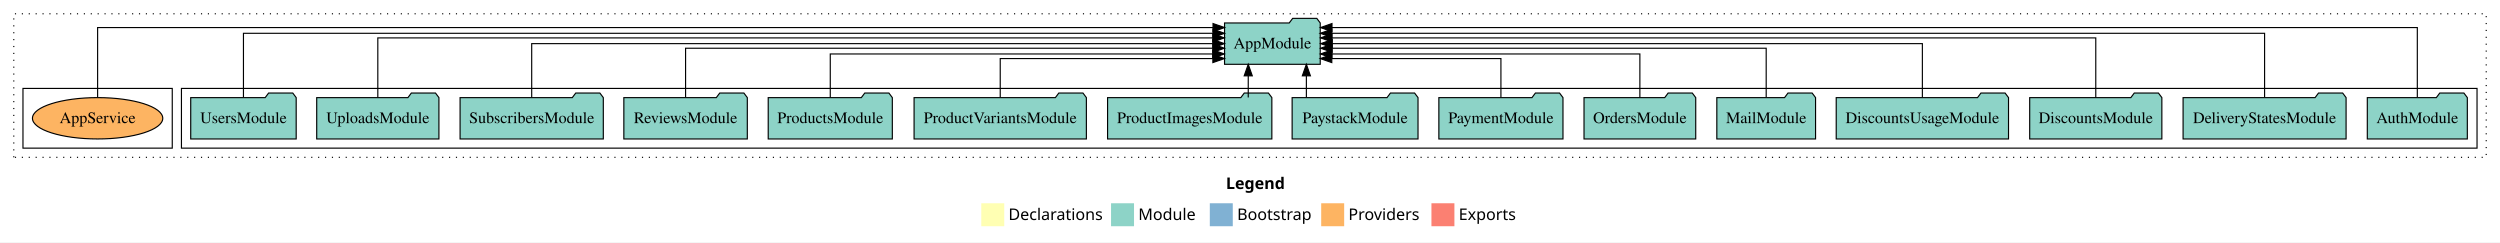
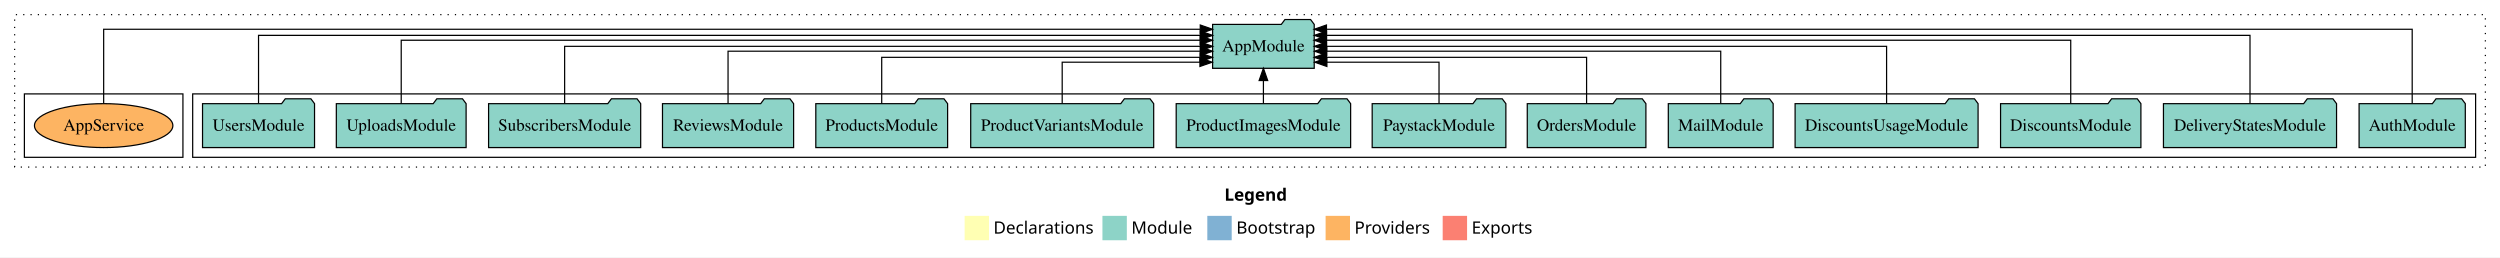
- <svg xmlns="http://www.w3.org/2000/svg" width="2177pt" height="211pt" viewBox="0.00 0.00 2177.00 211.00">
+ <svg xmlns="http://www.w3.org/2000/svg" width="2050pt" height="211pt" viewBox="0.00 0.00 2050.00 211.00">
  <g id="graph0" class="graph" transform="scale(1 1) rotate(0) translate(4 207)">
-     <polygon fill="white" stroke="transparent" points="-4,4 -4,-207 2173,-207 2173,4 -4,4" />
-     <text text-anchor="start" x="1063.51" y="-42.4" font-family="Times-12" font-weight="bold" font-size="14.00">Legend</text>
-     <polygon fill="#ffffb3" stroke="transparent" points="850.5,-10 850.5,-30 870.5,-30 870.5,-10 850.5,-10" />
-     <text text-anchor="start" x="874.13" y="-15.4" font-family="Times-12" font-size="14.00">  Declarations</text>
-     <polygon fill="#8dd3c7" stroke="transparent" points="963.5,-10 963.5,-30 983.5,-30 983.5,-10 963.5,-10" />
-     <text text-anchor="start" x="987.23" y="-15.4" font-family="Times-12" font-size="14.00">  Module</text>
-     <polygon fill="#80b1d3" stroke="transparent" points="1049.5,-10 1049.5,-30 1069.5,-30 1069.5,-10 1049.5,-10" />
-     <text text-anchor="start" x="1073.28" y="-15.4" font-family="Times-12" font-size="14.00">  Bootstrap</text>
-     <polygon fill="#fdb462" stroke="transparent" points="1146.5,-10 1146.5,-30 1166.5,-30 1166.5,-10 1146.5,-10" />
-     <text text-anchor="start" x="1170.17" y="-15.4" font-family="Times-12" font-size="14.00">  Providers</text>
-     <polygon fill="#fb8072" stroke="transparent" points="1242.5,-10 1242.5,-30 1262.5,-30 1262.5,-10 1242.5,-10" />
-     <text text-anchor="start" x="1266.23" y="-15.4" font-family="Times-12" font-size="14.00">  Exports</text>
+     <polygon fill="white" stroke="transparent" points="-4,4 -4,-207 2046,-207 2046,4 -4,4" />
+     <text text-anchor="start" x="1000.01" y="-42.4" font-family="Times-12" font-weight="bold" font-size="14.00">Legend</text>
+     <polygon fill="#ffffb3" stroke="transparent" points="787,-10 787,-30 807,-30 807,-10 787,-10" />
+     <text text-anchor="start" x="810.63" y="-15.4" font-family="Times-12" font-size="14.00">  Declarations</text>
+     <polygon fill="#8dd3c7" stroke="transparent" points="900,-10 900,-30 920,-30 920,-10 900,-10" />
+     <text text-anchor="start" x="923.73" y="-15.4" font-family="Times-12" font-size="14.00">  Module</text>
+     <polygon fill="#80b1d3" stroke="transparent" points="986,-10 986,-30 1006,-30 1006,-10 986,-10" />
+     <text text-anchor="start" x="1009.78" y="-15.4" font-family="Times-12" font-size="14.00">  Bootstrap</text>
+     <polygon fill="#fdb462" stroke="transparent" points="1083,-10 1083,-30 1103,-30 1103,-10 1083,-10" />
+     <text text-anchor="start" x="1106.67" y="-15.4" font-family="Times-12" font-size="14.00">  Providers</text>
+     <polygon fill="#fb8072" stroke="transparent" points="1179,-10 1179,-30 1199,-30 1199,-10 1179,-10" />
+     <text text-anchor="start" x="1202.73" y="-15.4" font-family="Times-12" font-size="14.00">  Exports</text>
    <g id="clust1" class="cluster">
-       <polygon fill="none" stroke="black" stroke-dasharray="1,5" points="8,-70 8,-195 2161,-195 2161,-70 8,-70" />
+       <polygon fill="none" stroke="black" stroke-dasharray="1,5" points="8,-70 8,-195 2034,-195 2034,-70 8,-70" />
    </g>
    <g id="clust3" class="cluster">
-       <polygon fill="none" stroke="black" points="154,-78 154,-130 2153,-130 2153,-78 154,-78" />
+       <polygon fill="none" stroke="black" points="154,-78 154,-130 2026,-130 2026,-78 154,-78" />
    </g>
    <g id="clust6" class="cluster">
      <polygon fill="none" stroke="black" points="16,-78 16,-130 146,-130 146,-78 16,-78" />
    </g>
    <g id="node1" class="node">
-       <polygon fill="#8dd3c7" stroke="black" points="2144.55,-122 2141.55,-126 2120.55,-126 2117.55,-122 2057.45,-122 2057.45,-86 2144.55,-86 2144.55,-122" />
-       <text text-anchor="middle" x="2101" y="-99.8" font-family="Times,serif" font-size="14.00">AuthModule</text>
+       <polygon fill="#8dd3c7" stroke="black" points="2017.55,-122 2014.55,-126 1993.55,-126 1990.55,-122 1930.45,-122 1930.45,-86 2017.55,-86 2017.55,-122" />
+       <text text-anchor="middle" x="1974" y="-99.8" font-family="Times,serif" font-size="14.00">AuthModule</text>
    </g>
-     <g id="node16" class="node">
-       <polygon fill="#8dd3c7" stroke="black" points="1145.66,-187 1142.66,-191 1121.66,-191 1118.66,-187 1062.34,-187 1062.34,-151 1145.66,-151 1145.66,-187" />
-       <text text-anchor="middle" x="1104" y="-164.8" font-family="Times,serif" font-size="14.00">AppModule</text>
+     <g id="node15" class="node">
+       <polygon fill="#8dd3c7" stroke="black" points="1073.66,-187 1070.66,-191 1049.66,-191 1046.66,-187 990.34,-187 990.34,-151 1073.66,-151 1073.66,-187" />
+       <text text-anchor="middle" x="1032" y="-164.8" font-family="Times,serif" font-size="14.00">AppModule</text>
    </g>
    <g id="edge1" class="edge">
-       <path fill="none" stroke="black" d="M2101,-122.32C2101,-145.66 2101,-183 2101,-183 2101,-183 1155.89,-183 1155.89,-183" />
-       <polygon fill="black" stroke="black" points="1155.89,-179.5 1145.89,-183 1155.89,-186.5 1155.89,-179.5" />
+       <path fill="none" stroke="black" d="M1974,-122.32C1974,-145.66 1974,-183 1974,-183 1974,-183 1083.69,-183 1083.69,-183" />
+       <polygon fill="black" stroke="black" points="1083.69,-179.5 1073.69,-183 1083.69,-186.5 1083.69,-179.5" />
    </g>
    <g id="node2" class="node">
-       <polygon fill="#8dd3c7" stroke="black" points="2038.97,-122 2035.97,-126 2014.97,-126 2011.97,-122 1897.03,-122 1897.03,-86 2038.97,-86 2038.97,-122" />
-       <text text-anchor="middle" x="1968" y="-99.8" font-family="Times,serif" font-size="14.00">DeliveryStatesModule</text>
+       <polygon fill="#8dd3c7" stroke="black" points="1911.97,-122 1908.97,-126 1887.97,-126 1884.97,-122 1770.03,-122 1770.03,-86 1911.97,-86 1911.97,-122" />
+       <text text-anchor="middle" x="1841" y="-99.8" font-family="Times,serif" font-size="14.00">DeliveryStatesModule</text>
    </g>
    <g id="edge2" class="edge">
-       <path fill="none" stroke="black" d="M1968,-122.29C1968,-144.21 1968,-178 1968,-178 1968,-178 1155.67,-178 1155.67,-178" />
-       <polygon fill="black" stroke="black" points="1155.67,-174.5 1145.67,-178 1155.67,-181.5 1155.67,-174.5" />
+       <path fill="none" stroke="black" d="M1841,-122.29C1841,-144.21 1841,-178 1841,-178 1841,-178 1083.79,-178 1083.79,-178" />
+       <polygon fill="black" stroke="black" points="1083.79,-174.5 1073.79,-178 1083.79,-181.5 1083.79,-174.5" />
    </g>
    <g id="node3" class="node">
-       <polygon fill="#8dd3c7" stroke="black" points="1878.54,-122 1875.54,-126 1854.54,-126 1851.54,-122 1763.46,-122 1763.46,-86 1878.54,-86 1878.54,-122" />
-       <text text-anchor="middle" x="1821" y="-99.8" font-family="Times,serif" font-size="14.00">DiscountsModule</text>
+       <polygon fill="#8dd3c7" stroke="black" points="1751.54,-122 1748.54,-126 1727.54,-126 1724.54,-122 1636.46,-122 1636.46,-86 1751.54,-86 1751.54,-122" />
+       <text text-anchor="middle" x="1694" y="-99.8" font-family="Times,serif" font-size="14.00">DiscountsModule</text>
    </g>
    <g id="edge3" class="edge">
-       <path fill="none" stroke="black" d="M1821,-122.03C1821,-142.77 1821,-174 1821,-174 1821,-174 1155.91,-174 1155.91,-174" />
-       <polygon fill="black" stroke="black" points="1155.91,-170.5 1145.91,-174 1155.91,-177.5 1155.91,-170.5" />
+       <path fill="none" stroke="black" d="M1694,-122.03C1694,-142.77 1694,-174 1694,-174 1694,-174 1083.66,-174 1083.66,-174" />
+       <polygon fill="black" stroke="black" points="1083.66,-170.5 1073.66,-174 1083.66,-177.5 1083.66,-170.5" />
    </g>
    <g id="node4" class="node">
-       <polygon fill="#8dd3c7" stroke="black" points="1745.02,-122 1742.02,-126 1721.02,-126 1718.02,-122 1594.98,-122 1594.98,-86 1745.02,-86 1745.02,-122" />
-       <text text-anchor="middle" x="1670" y="-99.8" font-family="Times,serif" font-size="14.00">DiscountsUsageModule</text>
+       <polygon fill="#8dd3c7" stroke="black" points="1618.02,-122 1615.02,-126 1594.02,-126 1591.02,-122 1467.98,-122 1467.98,-86 1618.02,-86 1618.02,-122" />
+       <text text-anchor="middle" x="1543" y="-99.8" font-family="Times,serif" font-size="14.00">DiscountsUsageModule</text>
    </g>
    <g id="edge4" class="edge">
-       <path fill="none" stroke="black" d="M1670,-122.11C1670,-141.34 1670,-169 1670,-169 1670,-169 1156.08,-169 1156.08,-169" />
-       <polygon fill="black" stroke="black" points="1156.08,-165.5 1146.08,-169 1156.08,-172.5 1156.08,-165.5" />
+       <path fill="none" stroke="black" d="M1543,-122.11C1543,-141.34 1543,-169 1543,-169 1543,-169 1083.82,-169 1083.82,-169" />
+       <polygon fill="black" stroke="black" points="1083.82,-165.5 1073.82,-169 1083.82,-172.5 1083.82,-165.5" />
    </g>
    <g id="node5" class="node">
-       <polygon fill="#8dd3c7" stroke="black" points="1576.99,-122 1573.99,-126 1552.99,-126 1549.99,-122 1491.01,-122 1491.01,-86 1576.99,-86 1576.99,-122" />
-       <text text-anchor="middle" x="1534" y="-99.8" font-family="Times,serif" font-size="14.00">MailModule</text>
+       <polygon fill="#8dd3c7" stroke="black" points="1449.99,-122 1446.99,-126 1425.99,-126 1422.99,-122 1364.01,-122 1364.01,-86 1449.99,-86 1449.99,-122" />
+       <text text-anchor="middle" x="1407" y="-99.8" font-family="Times,serif" font-size="14.00">MailModule</text>
    </g>
    <g id="edge5" class="edge">
-       <path fill="none" stroke="black" d="M1534,-122.3C1534,-140.27 1534,-165 1534,-165 1534,-165 1156.01,-165 1156.01,-165" />
-       <polygon fill="black" stroke="black" points="1156.01,-161.5 1146.01,-165 1156.01,-168.5 1156.01,-161.5" />
+       <path fill="none" stroke="black" d="M1407,-122.3C1407,-140.27 1407,-165 1407,-165 1407,-165 1083.93,-165 1083.93,-165" />
+       <polygon fill="black" stroke="black" points="1083.93,-161.5 1073.93,-165 1083.93,-168.5 1083.93,-161.5" />
    </g>
    <g id="node6" class="node">
-       <polygon fill="#8dd3c7" stroke="black" points="1472.64,-122 1469.64,-126 1448.64,-126 1445.64,-122 1375.36,-122 1375.36,-86 1472.64,-86 1472.64,-122" />
-       <text text-anchor="middle" x="1424" y="-99.8" font-family="Times,serif" font-size="14.00">OrdersModule</text>
+       <polygon fill="#8dd3c7" stroke="black" points="1345.64,-122 1342.64,-126 1321.64,-126 1318.64,-122 1248.36,-122 1248.36,-86 1345.64,-86 1345.64,-122" />
+       <text text-anchor="middle" x="1297" y="-99.8" font-family="Times,serif" font-size="14.00">OrdersModule</text>
    </g>
    <g id="edge6" class="edge">
-       <path fill="none" stroke="black" d="M1424,-122.03C1424,-138.4 1424,-160 1424,-160 1424,-160 1155.83,-160 1155.83,-160" />
-       <polygon fill="black" stroke="black" points="1155.83,-156.5 1145.83,-160 1155.83,-163.5 1155.83,-156.5" />
+       <path fill="none" stroke="black" d="M1297,-122.03C1297,-138.4 1297,-160 1297,-160 1297,-160 1083.7,-160 1083.7,-160" />
+       <polygon fill="black" stroke="black" points="1083.7,-156.5 1073.7,-160 1083.7,-163.5 1083.7,-156.5" />
    </g>
    <g id="node7" class="node">
-       <polygon fill="#8dd3c7" stroke="black" points="1357.04,-122 1354.04,-126 1333.04,-126 1330.04,-122 1248.96,-122 1248.96,-86 1357.04,-86 1357.04,-122" />
-       <text text-anchor="middle" x="1303" y="-99.8" font-family="Times,serif" font-size="14.00">PaymentModule</text>
-     </g>
-     <g id="edge7" class="edge">
-       <path fill="none" stroke="black" d="M1303,-122.19C1303,-137.18 1303,-156 1303,-156 1303,-156 1155.72,-156 1155.72,-156" />
-       <polygon fill="black" stroke="black" points="1155.72,-152.5 1145.72,-156 1155.72,-159.5 1155.72,-152.5" />
-     </g>
-     <g id="node8" class="node">
      <polygon fill="#8dd3c7" stroke="black" points="1230.81,-122 1227.81,-126 1206.81,-126 1203.81,-122 1121.19,-122 1121.19,-86 1230.81,-86 1230.81,-122" />
      <text text-anchor="middle" x="1176" y="-99.8" font-family="Times,serif" font-size="14.00">PaystackModule</text>
    </g>
-     <g id="edge8" class="edge">
-       <path fill="none" stroke="black" d="M1133.59,-122.11C1133.59,-122.11 1133.59,-140.99 1133.59,-140.99" />
-       <polygon fill="black" stroke="black" points="1130.09,-140.99 1133.59,-150.99 1137.09,-140.99 1130.09,-140.99" />
+     <g id="edge7" class="edge">
+       <path fill="none" stroke="black" d="M1176,-122.19C1176,-137.18 1176,-156 1176,-156 1176,-156 1084.04,-156 1084.04,-156" />
+       <polygon fill="black" stroke="black" points="1084.04,-152.5 1074.04,-156 1084.04,-159.5 1084.04,-152.5" />
    </g>
-     <g id="node9" class="node">
+     <g id="node8" class="node">
      <polygon fill="#8dd3c7" stroke="black" points="1103.52,-122 1100.52,-126 1079.52,-126 1076.52,-122 960.48,-122 960.48,-86 1103.52,-86 1103.52,-122" />
      <text text-anchor="middle" x="1032" y="-99.8" font-family="Times,serif" font-size="14.00">ProductImagesModule</text>
    </g>
-     <g id="edge9" class="edge">
-       <path fill="none" stroke="black" d="M1082.97,-122.11C1082.97,-122.11 1082.97,-140.99 1082.97,-140.99" />
-       <polygon fill="black" stroke="black" points="1079.47,-140.99 1082.97,-150.99 1086.47,-140.99 1079.47,-140.99" />
+     <g id="edge8" class="edge">
+       <path fill="none" stroke="black" d="M1032,-122.11C1032,-122.11 1032,-140.99 1032,-140.99" />
+       <polygon fill="black" stroke="black" points="1028.5,-140.99 1032,-150.99 1035.5,-140.99 1028.5,-140.99" />
    </g>
-     <g id="node10" class="node">
+     <g id="node9" class="node">
      <polygon fill="#8dd3c7" stroke="black" points="942.02,-122 939.02,-126 918.02,-126 915.02,-122 791.98,-122 791.98,-86 942.02,-86 942.02,-122" />
      <text text-anchor="middle" x="867" y="-99.8" font-family="Times,serif" font-size="14.00">ProductVariantsModule</text>
    </g>
-     <g id="edge10" class="edge">
-       <path fill="none" stroke="black" d="M867,-122.19C867,-137.18 867,-156 867,-156 867,-156 1052.17,-156 1052.17,-156" />
-       <polygon fill="black" stroke="black" points="1052.17,-159.5 1062.17,-156 1052.17,-152.5 1052.17,-159.5" />
+     <g id="edge9" class="edge">
+       <path fill="none" stroke="black" d="M867,-122.19C867,-137.18 867,-156 867,-156 867,-156 979.94,-156 979.94,-156" />
+       <polygon fill="black" stroke="black" points="979.94,-159.5 989.94,-156 979.94,-152.5 979.94,-159.5" />
    </g>
-     <g id="node11" class="node">
+     <g id="node10" class="node">
      <polygon fill="#8dd3c7" stroke="black" points="773.04,-122 770.04,-126 749.04,-126 746.04,-122 664.96,-122 664.96,-86 773.04,-86 773.04,-122" />
      <text text-anchor="middle" x="719" y="-99.8" font-family="Times,serif" font-size="14.00">ProductsModule</text>
    </g>
-     <g id="edge11" class="edge">
-       <path fill="none" stroke="black" d="M719,-122.03C719,-138.4 719,-160 719,-160 719,-160 1052.07,-160 1052.07,-160" />
-       <polygon fill="black" stroke="black" points="1052.07,-163.5 1062.07,-160 1052.07,-156.5 1052.07,-163.5" />
+     <g id="edge10" class="edge">
+       <path fill="none" stroke="black" d="M719,-122.03C719,-138.4 719,-160 719,-160 719,-160 980.11,-160 980.11,-160" />
+       <polygon fill="black" stroke="black" points="980.11,-163.5 990.11,-160 980.11,-156.5 980.11,-163.5" />
    </g>
-     <g id="node12" class="node">
+     <g id="node11" class="node">
      <polygon fill="#8dd3c7" stroke="black" points="646.76,-122 643.76,-126 622.76,-126 619.76,-122 539.24,-122 539.24,-86 646.76,-86 646.76,-122" />
      <text text-anchor="middle" x="593" y="-99.8" font-family="Times,serif" font-size="14.00">ReviewsModule</text>
    </g>
-     <g id="edge12" class="edge">
-       <path fill="none" stroke="black" d="M593,-122.3C593,-140.27 593,-165 593,-165 593,-165 1052.18,-165 1052.18,-165" />
-       <polygon fill="black" stroke="black" points="1052.18,-168.5 1062.18,-165 1052.18,-161.5 1052.18,-168.5" />
+     <g id="edge11" class="edge">
+       <path fill="none" stroke="black" d="M593,-122.3C593,-140.27 593,-165 593,-165 593,-165 980.3,-165 980.3,-165" />
+       <polygon fill="black" stroke="black" points="980.3,-168.5 990.3,-165 980.3,-161.5 980.3,-168.5" />
    </g>
-     <g id="node13" class="node">
+     <g id="node12" class="node">
      <polygon fill="#8dd3c7" stroke="black" points="521.36,-122 518.36,-126 497.36,-126 494.36,-122 396.64,-122 396.64,-86 521.36,-86 521.36,-122" />
      <text text-anchor="middle" x="459" y="-99.8" font-family="Times,serif" font-size="14.00">SubscribersModule</text>
    </g>
-     <g id="edge13" class="edge">
-       <path fill="none" stroke="black" d="M459,-122.11C459,-141.34 459,-169 459,-169 459,-169 1052.18,-169 1052.18,-169" />
-       <polygon fill="black" stroke="black" points="1052.18,-172.5 1062.18,-169 1052.18,-165.5 1052.18,-172.5" />
+     <g id="edge12" class="edge">
+       <path fill="none" stroke="black" d="M459,-122.11C459,-141.34 459,-169 459,-169 459,-169 980.33,-169 980.33,-169" />
+       <polygon fill="black" stroke="black" points="980.33,-172.5 990.33,-169 980.33,-165.5 980.33,-172.5" />
    </g>
-     <g id="node14" class="node">
+     <g id="node13" class="node">
      <polygon fill="#8dd3c7" stroke="black" points="378.21,-122 375.21,-126 354.21,-126 351.21,-122 271.79,-122 271.79,-86 378.21,-86 378.21,-122" />
      <text text-anchor="middle" x="325" y="-99.8" font-family="Times,serif" font-size="14.00">UploadsModule</text>
    </g>
-     <g id="edge14" class="edge">
-       <path fill="none" stroke="black" d="M325,-122.03C325,-142.77 325,-174 325,-174 325,-174 1052.12,-174 1052.12,-174" />
-       <polygon fill="black" stroke="black" points="1052.12,-177.5 1062.12,-174 1052.12,-170.5 1052.12,-177.5" />
+     <g id="edge13" class="edge">
+       <path fill="none" stroke="black" d="M325,-122.03C325,-142.77 325,-174 325,-174 325,-174 980.15,-174 980.15,-174" />
+       <polygon fill="black" stroke="black" points="980.15,-177.5 990.15,-174 980.15,-170.5 980.15,-177.5" />
    </g>
-     <g id="node15" class="node">
+     <g id="node14" class="node">
      <polygon fill="#8dd3c7" stroke="black" points="253.92,-122 250.92,-126 229.92,-126 226.92,-122 162.08,-122 162.08,-86 253.92,-86 253.92,-122" />
      <text text-anchor="middle" x="208" y="-99.8" font-family="Times,serif" font-size="14.00">UsersModule</text>
    </g>
-     <g id="edge15" class="edge">
-       <path fill="none" stroke="black" d="M208,-122.29C208,-144.21 208,-178 208,-178 208,-178 1052.28,-178 1052.28,-178" />
-       <polygon fill="black" stroke="black" points="1052.28,-181.5 1062.28,-178 1052.28,-174.5 1052.28,-181.5" />
+     <g id="edge14" class="edge">
+       <path fill="none" stroke="black" d="M208,-122.29C208,-144.21 208,-178 208,-178 208,-178 980.29,-178 980.29,-178" />
+       <polygon fill="black" stroke="black" points="980.29,-181.5 990.29,-178 980.29,-174.5 980.29,-181.5" />
    </g>
-     <g id="node17" class="node">
+     <g id="node16" class="node">
      <ellipse fill="#fdb462" stroke="black" cx="81" cy="-104" rx="56.74" ry="18" />
      <text text-anchor="middle" x="81" y="-99.8" font-family="Times,serif" font-size="14.00">AppService</text>
    </g>
-     <g id="edge16" class="edge">
-       <path fill="none" stroke="black" d="M81,-122.32C81,-145.66 81,-183 81,-183 81,-183 1052.31,-183 1052.31,-183" />
-       <polygon fill="black" stroke="black" points="1052.31,-186.5 1062.31,-183 1052.31,-179.5 1052.31,-186.5" />
+     <g id="edge15" class="edge">
+       <path fill="none" stroke="black" d="M81,-122.32C81,-145.66 81,-183 81,-183 81,-183 980.22,-183 980.22,-183" />
+       <polygon fill="black" stroke="black" points="980.22,-186.5 990.22,-183 980.22,-179.5 980.22,-186.5" />
    </g>
  </g>
</svg>
